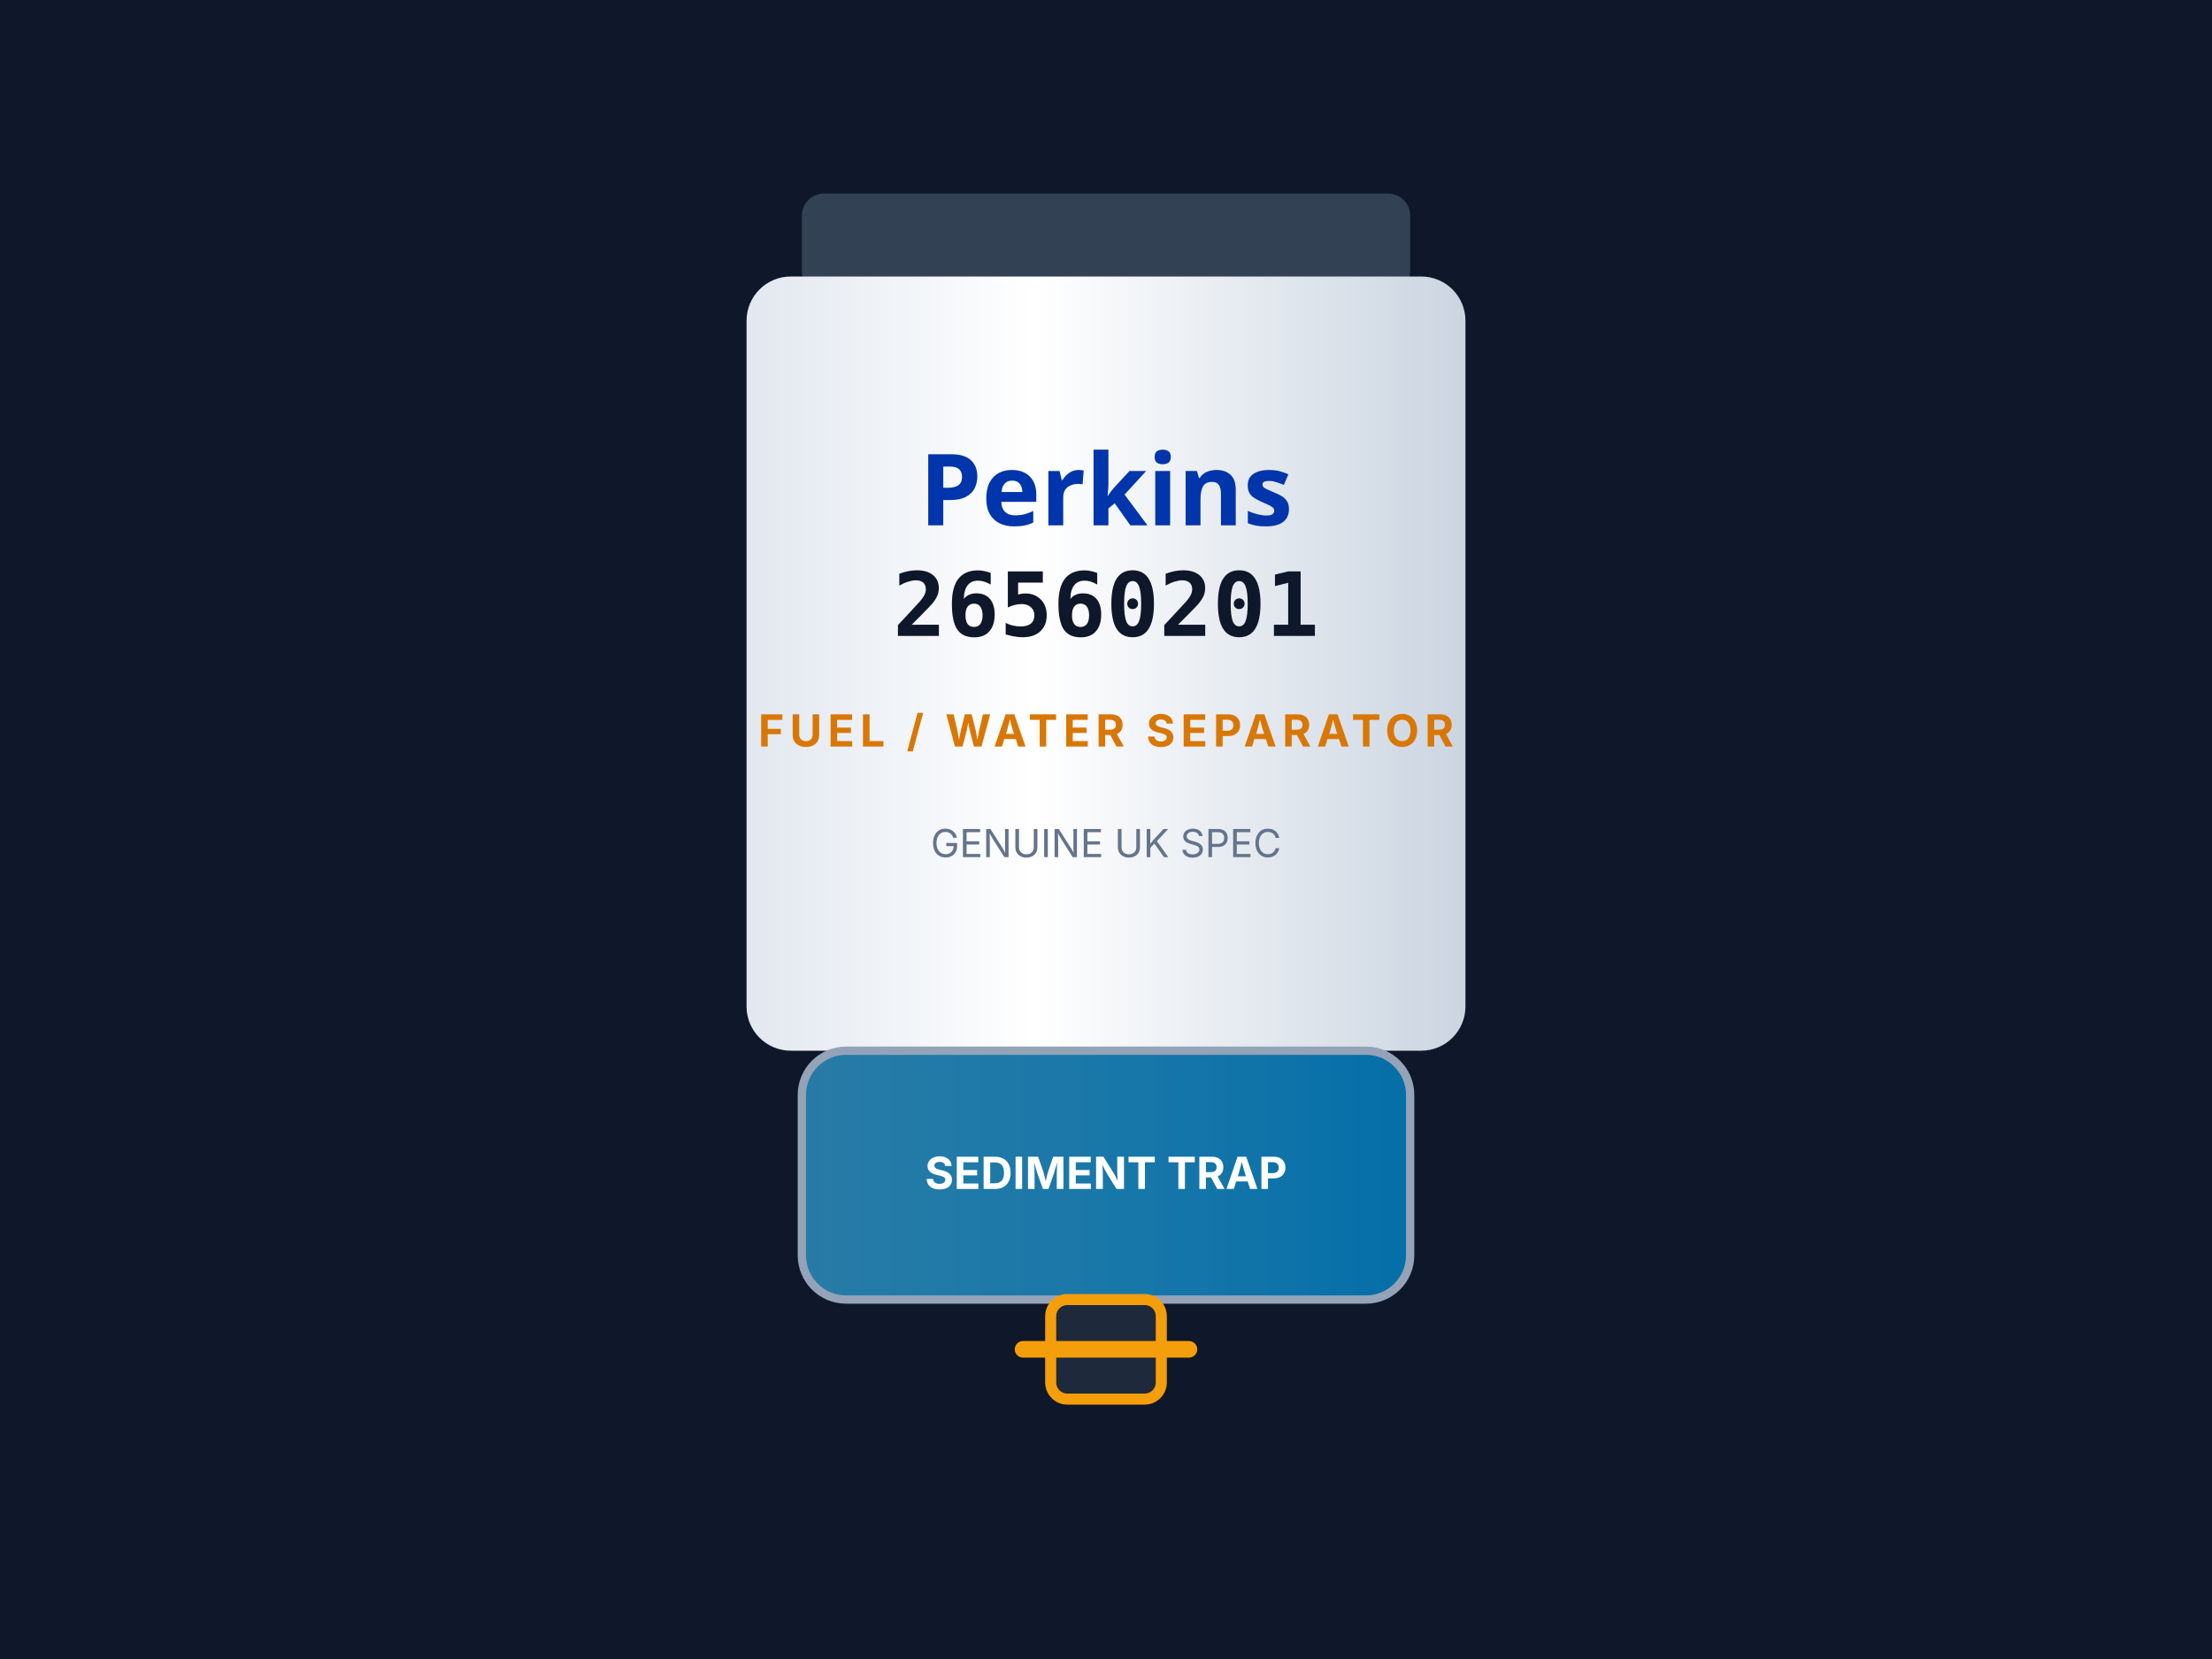
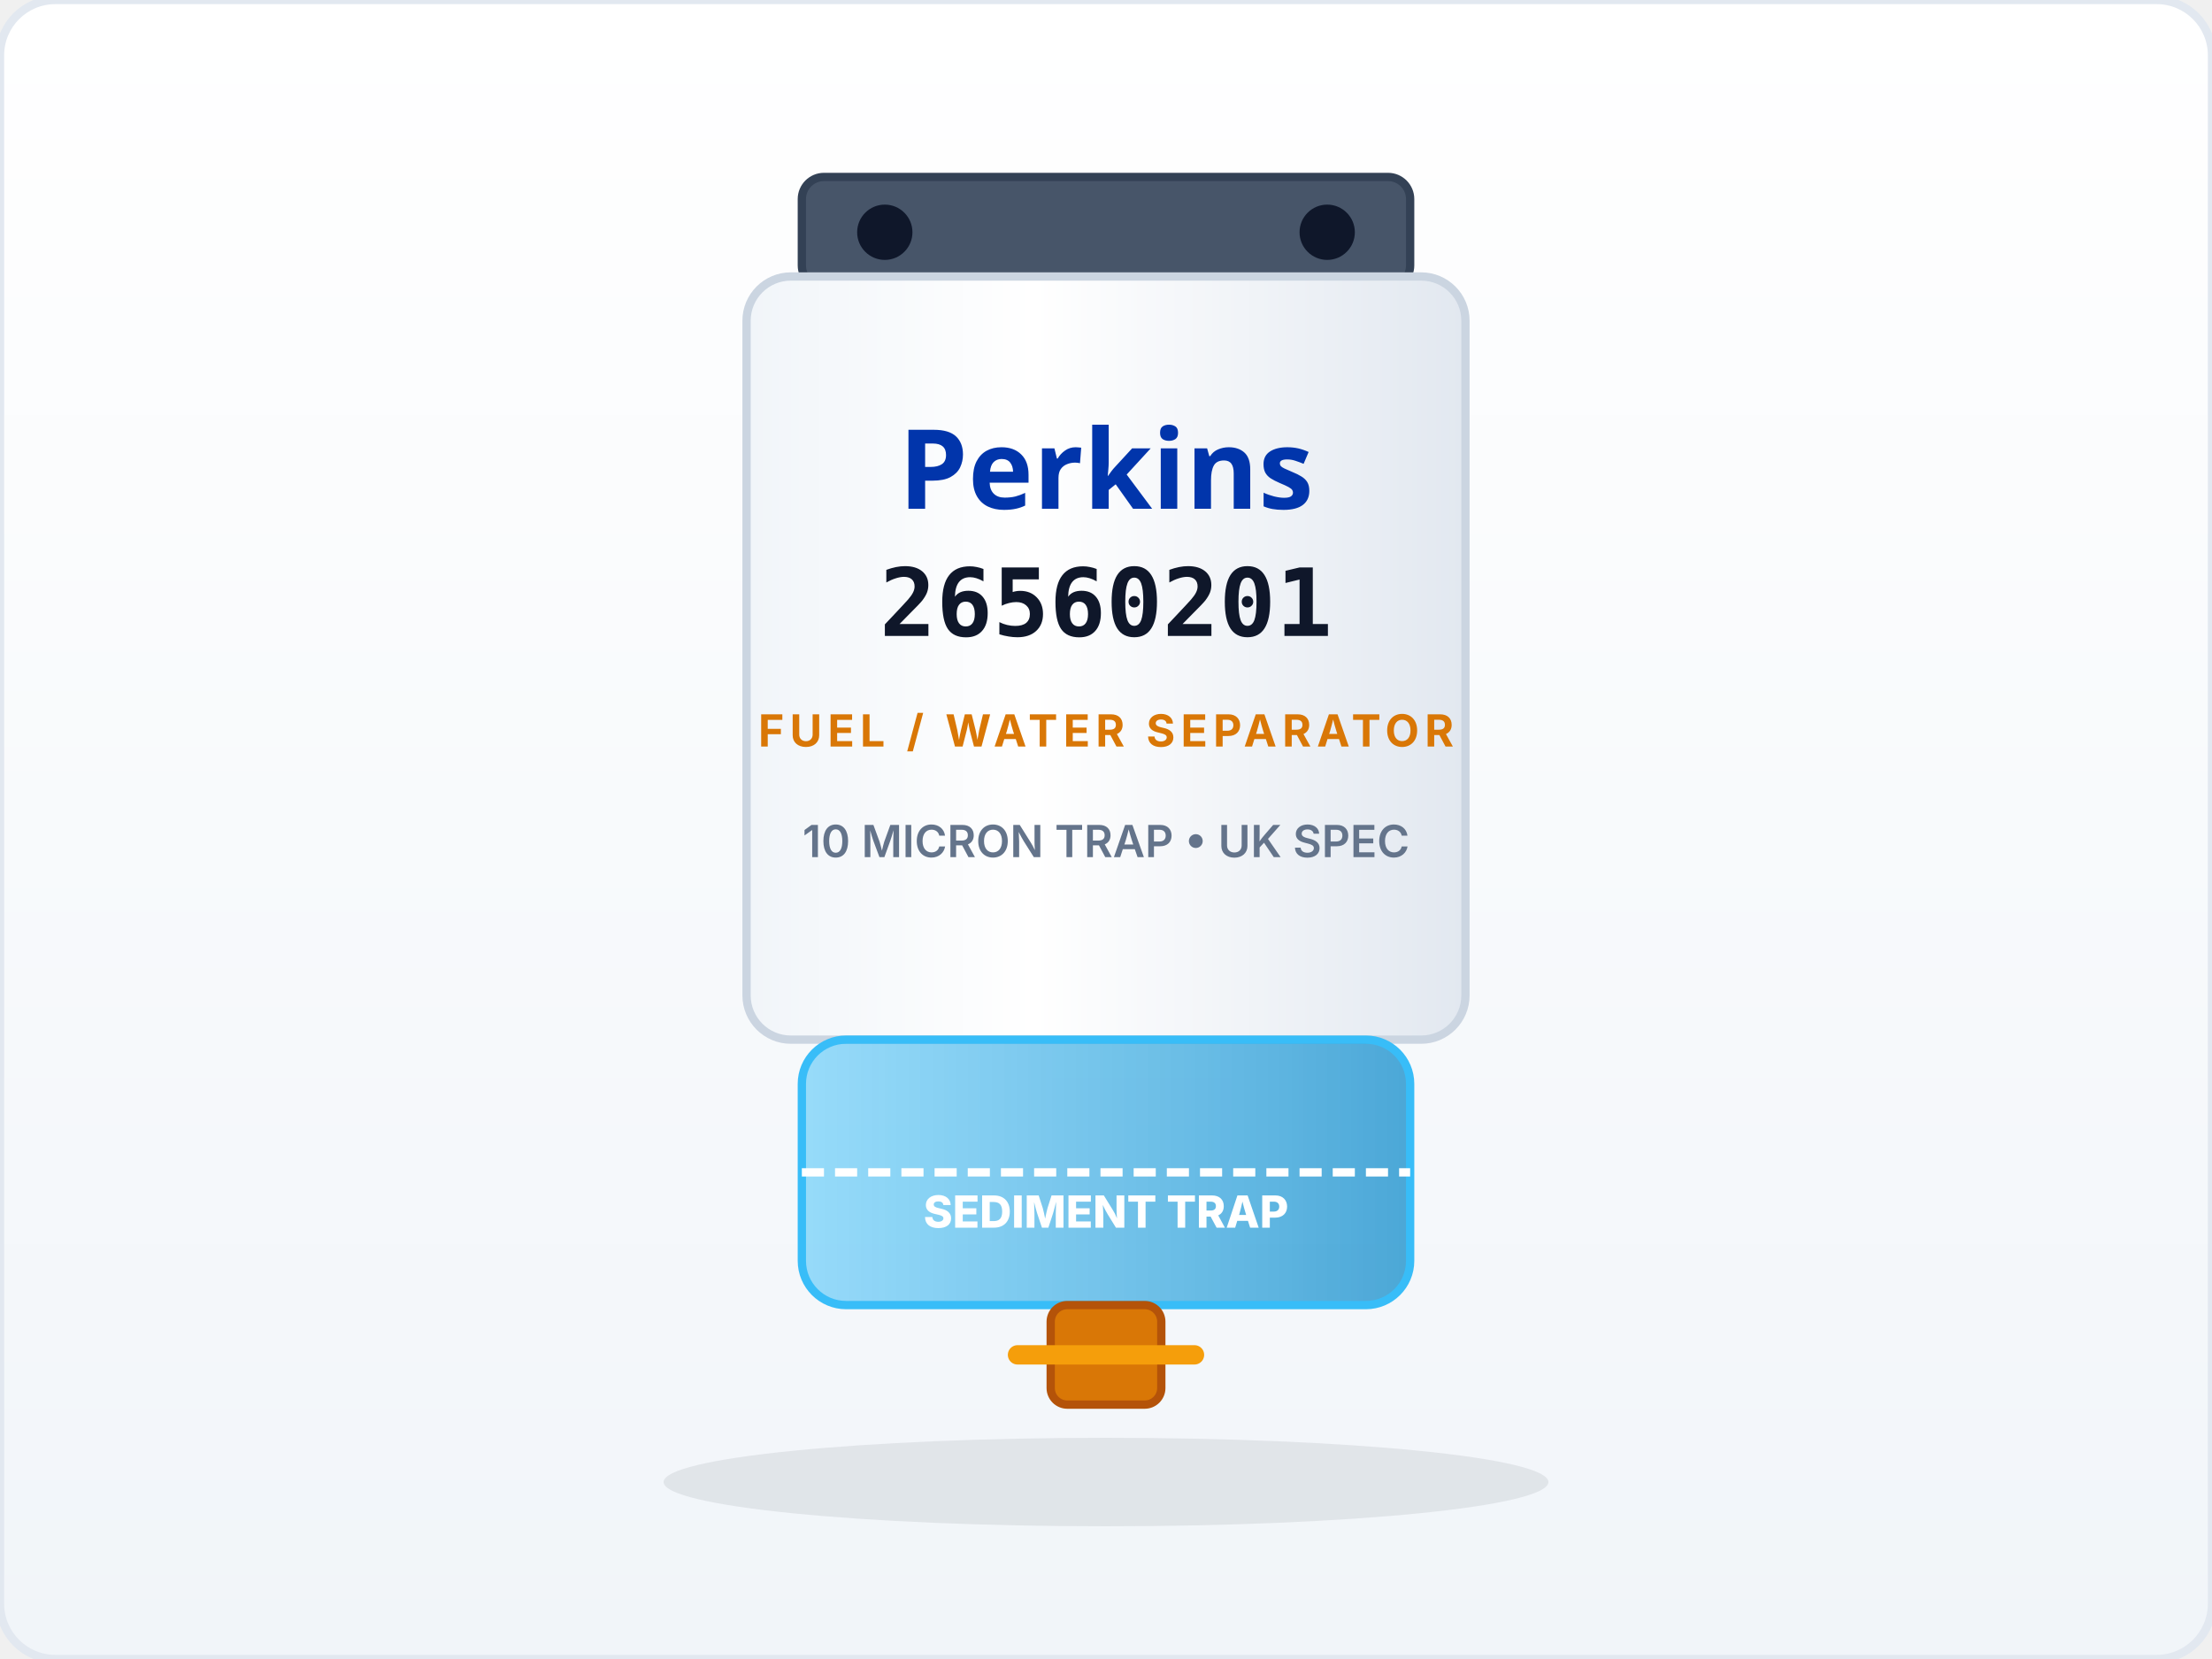
<svg xmlns="http://www.w3.org/2000/svg" viewBox="0 0 400 300" width="100%" height="100%">
  <defs>
+     <linearGradient id="p_bg" x1="0" y1="0" x2="0" y2="1">
+       <stop offset="0%" stop-color="#FFFFFF" />
+       <stop offset="100%" stop-color="#F1F5F9" />
+     </linearGradient>
    <linearGradient id="p_flt" x1="0" y1="0" x2="1" y2="0">
-       <stop offset="0%" stop-color="#E2E8F0" />
+       <stop offset="0%" stop-color="#F1F5F9" />
      <stop offset="40%" stop-color="#FFFFFF" />
-       <stop offset="100%" stop-color="#CBD5E1" />
+       <stop offset="100%" stop-color="#E2E8F0" />
    </linearGradient>
    <linearGradient id="p_glass" x1="0" y1="0" x2="1" y2="0">
-       <stop offset="0%" stop-color="#38BDF8" stop-opacity="0.6" />
-       <stop offset="100%" stop-color="#0284C7" stop-opacity="0.8" />
+       <stop offset="0%" stop-color="#38BDF8" stop-opacity="0.5" />
+       <stop offset="100%" stop-color="#0284C7" stop-opacity="0.7" />
    </linearGradient>
  </defs>
-   <rect width="400" height="300" fill="#0F172A" />
-   <rect x="145" y="35" width="110" height="18" rx="4" fill="#334155" />
-   <rect x="135" y="50" width="130" height="140" rx="8" fill="url(#p_flt)" />
-   <text x="200" y="95" font-family="'Barlow', Arial Black" font-weight="900" font-size="18" fill="#0035AB" text-anchor="middle">Perkins</text>
-   <text x="200" y="115" font-family="'JetBrains Mono', monospace" font-weight="800" font-size="16" fill="#0F172A" text-anchor="middle">26560201</text>
+   <rect width="400" height="300" fill="url(#p_bg)" rx="10" stroke="#E2E8F0" stroke-width="1.5" />
+   <ellipse cx="200" cy="268" rx="80" ry="8" fill="#0F172A" opacity="0.08" />
+   <rect x="145" y="32" width="110" height="20" rx="4" fill="#475569" stroke="#334155" stroke-width="1.5" />
+   <circle cx="160" cy="42" r="5" fill="#0F172A" />
+   <circle cx="240" cy="42" r="5" fill="#0F172A" />
+   <rect x="135" y="50" width="130" height="138" rx="8" fill="url(#p_flt)" stroke="#CBD5E1" stroke-width="1.5" />
+   <text x="200" y="92" font-family="'Barlow', Arial Black, sans-serif" font-weight="900" font-size="20" fill="#0135AB" text-anchor="middle">Perkins</text>
+   <text x="200" y="115" font-family="'JetBrains Mono', monospace" font-weight="800" font-size="17" fill="#0F172A" text-anchor="middle">26560201</text>
  <text x="200" y="135" font-family="'Inter', sans-serif" font-size="8" font-weight="700" fill="#D97706" text-anchor="middle" letter-spacing="1">FUEL / WATER SEPARATOR</text>
-   <text x="200" y="155" font-family="'Inter', sans-serif" font-size="7" fill="#64748B" text-anchor="middle">GENUINE UK SPEC</text>
-   <rect x="145" y="190" width="110" height="45" rx="8" fill="url(#p_glass)" stroke="#94A3B8" stroke-width="1.5" />
-   <text x="200" y="215" font-family="'Inter', sans-serif" font-size="8" font-weight="700" fill="#FFFFFF" text-anchor="middle">SEDIMENT TRAP</text>
-   <rect x="190" y="235" width="20" height="18" rx="3" fill="#1E293B" stroke="#F59E0B" stroke-width="2" />
-   <line x1="185" y1="244" x2="215" y2="244" stroke="#F59E0B" stroke-width="3" stroke-linecap="round" />
+   <text x="200" y="155" font-family="'Inter', sans-serif" font-size="8" font-weight="600" fill="#64748B" text-anchor="middle">10 MICRON TRAP • UK SPEC</text>
+   <rect x="145" y="188" width="110" height="48" rx="8" fill="url(#p_glass)" stroke="#38BDF8" stroke-width="1.5" />
+   <line x1="145" y1="212" x2="255" y2="212" stroke="#FFFFFF" stroke-dasharray="4 2" stroke-width="1.5" />
+   <text x="200" y="222" font-family="'Inter', sans-serif" font-size="8" font-weight="800" fill="#FFFFFF" text-anchor="middle">SEDIMENT TRAP</text>
+   <rect x="190" y="236" width="20" height="18" rx="3" fill="#D97706" stroke="#B45309" stroke-width="1.5" />
+   <line x1="184" y1="245" x2="216" y2="245" stroke="#F59E0B" stroke-width="3.5" stroke-linecap="round" />
</svg>
